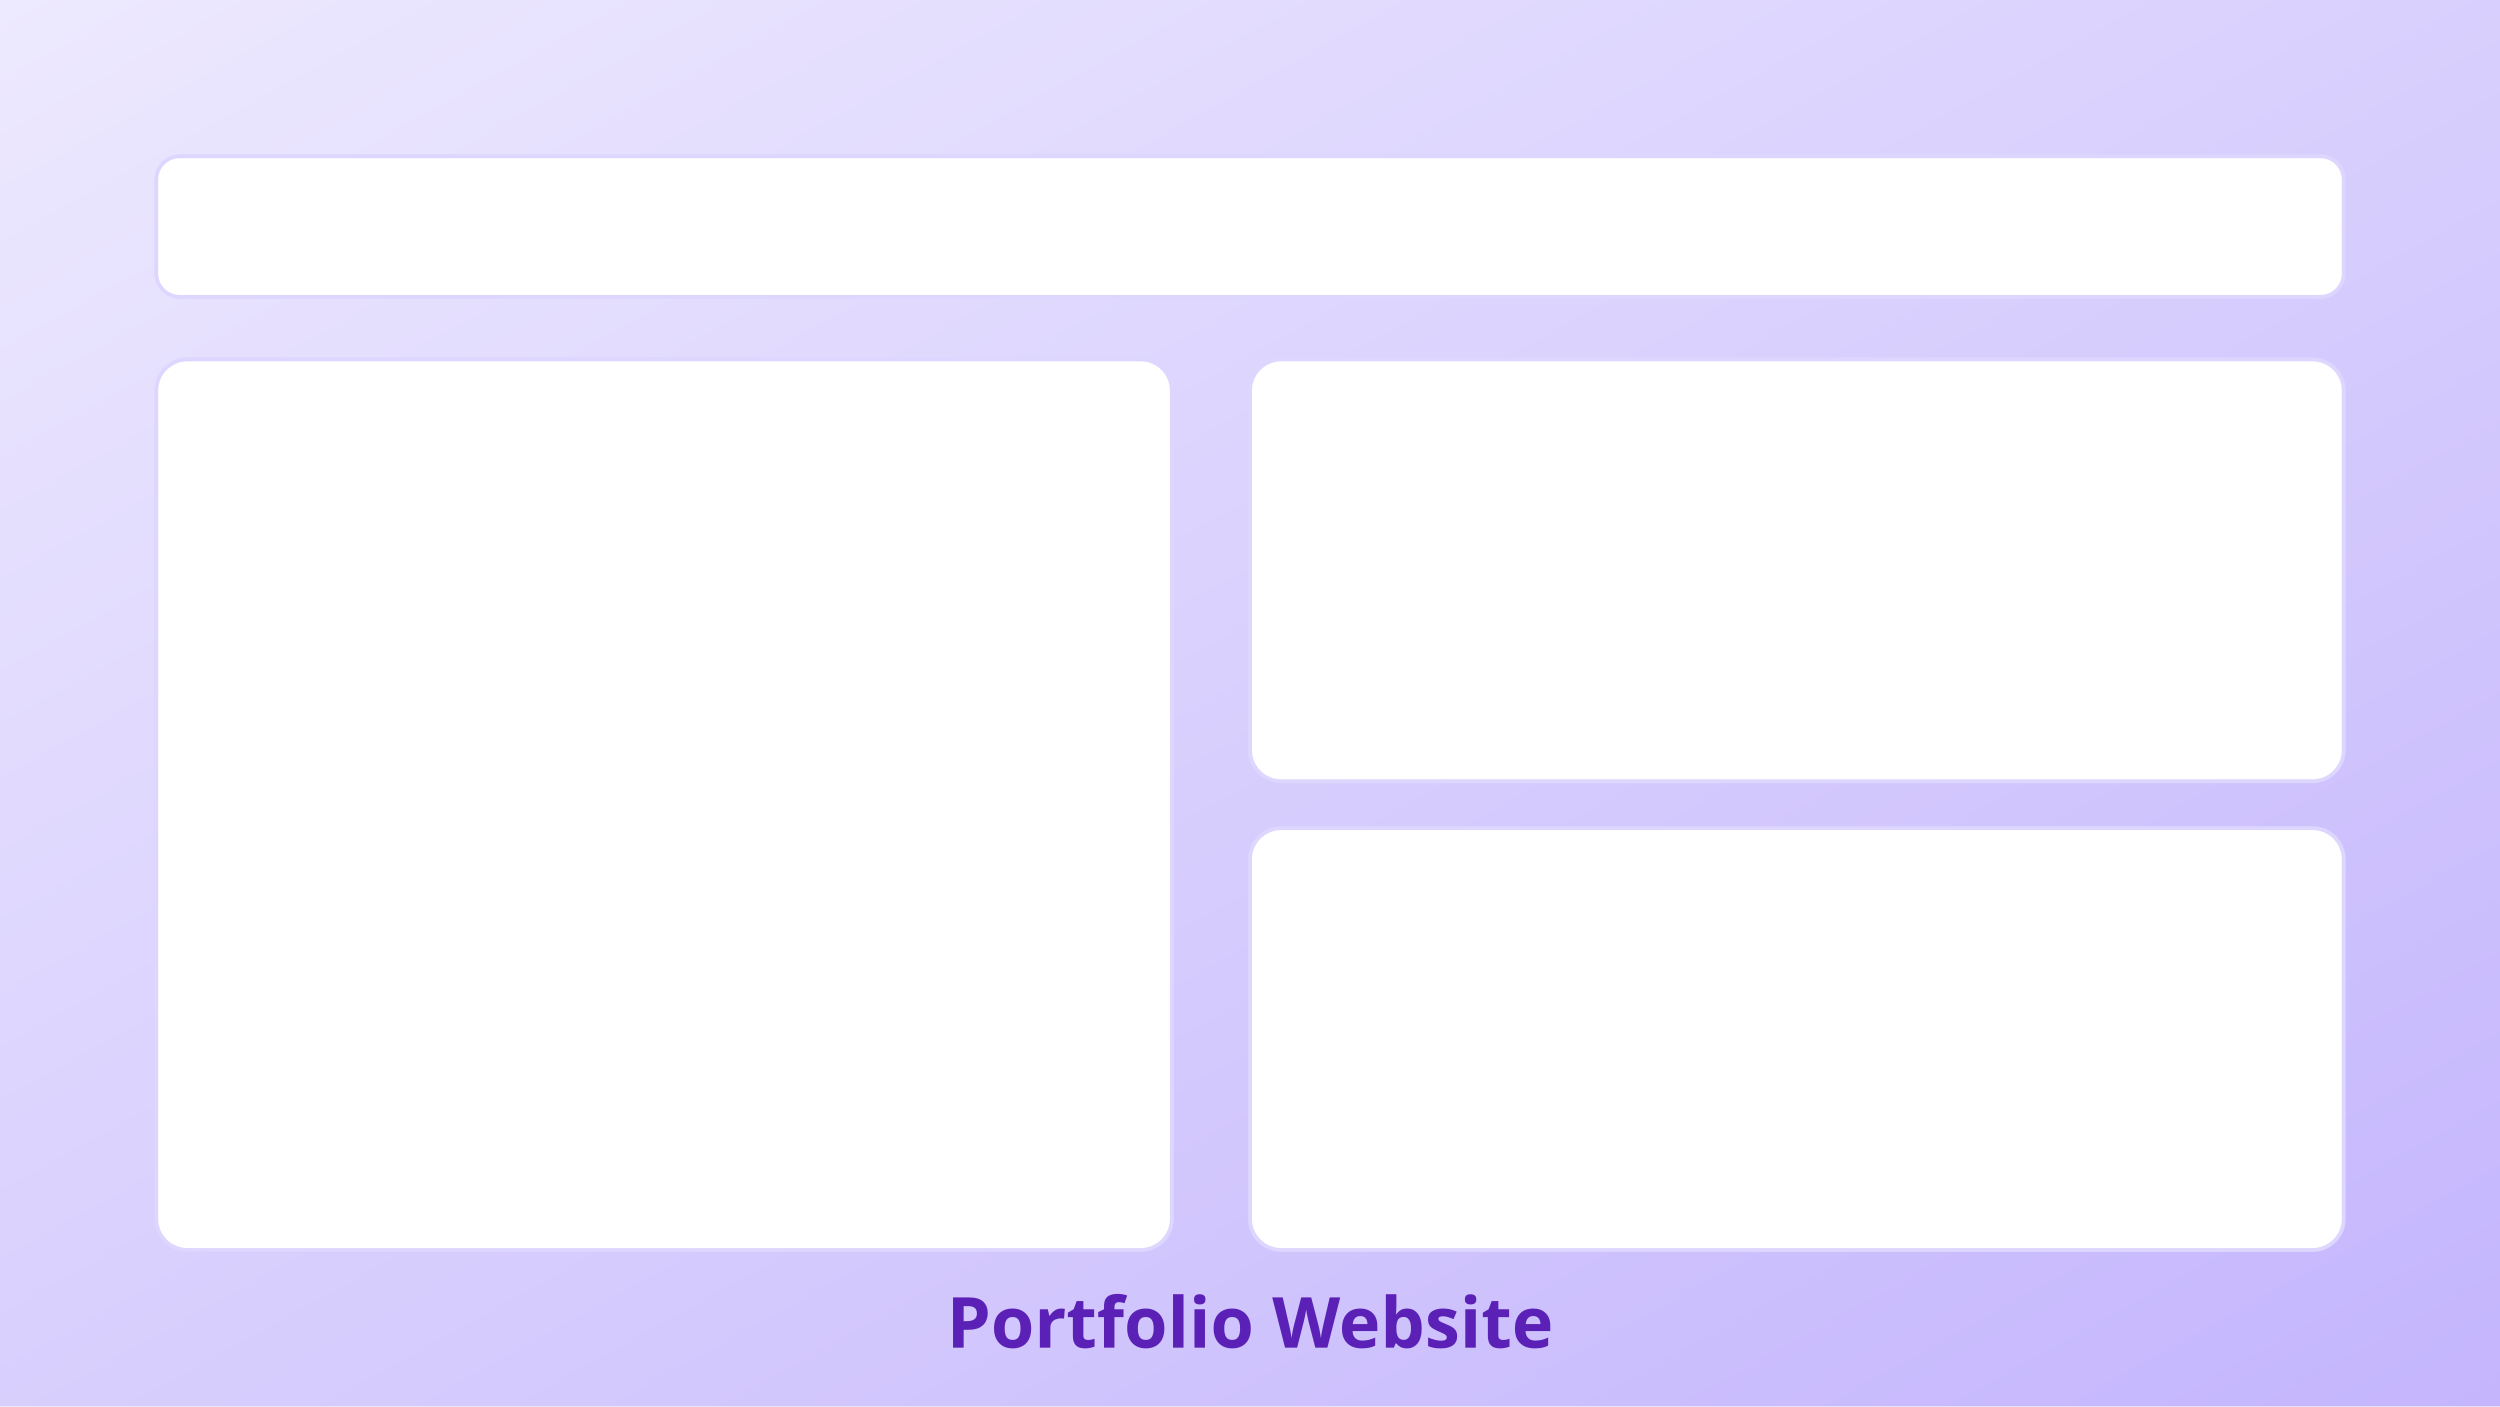
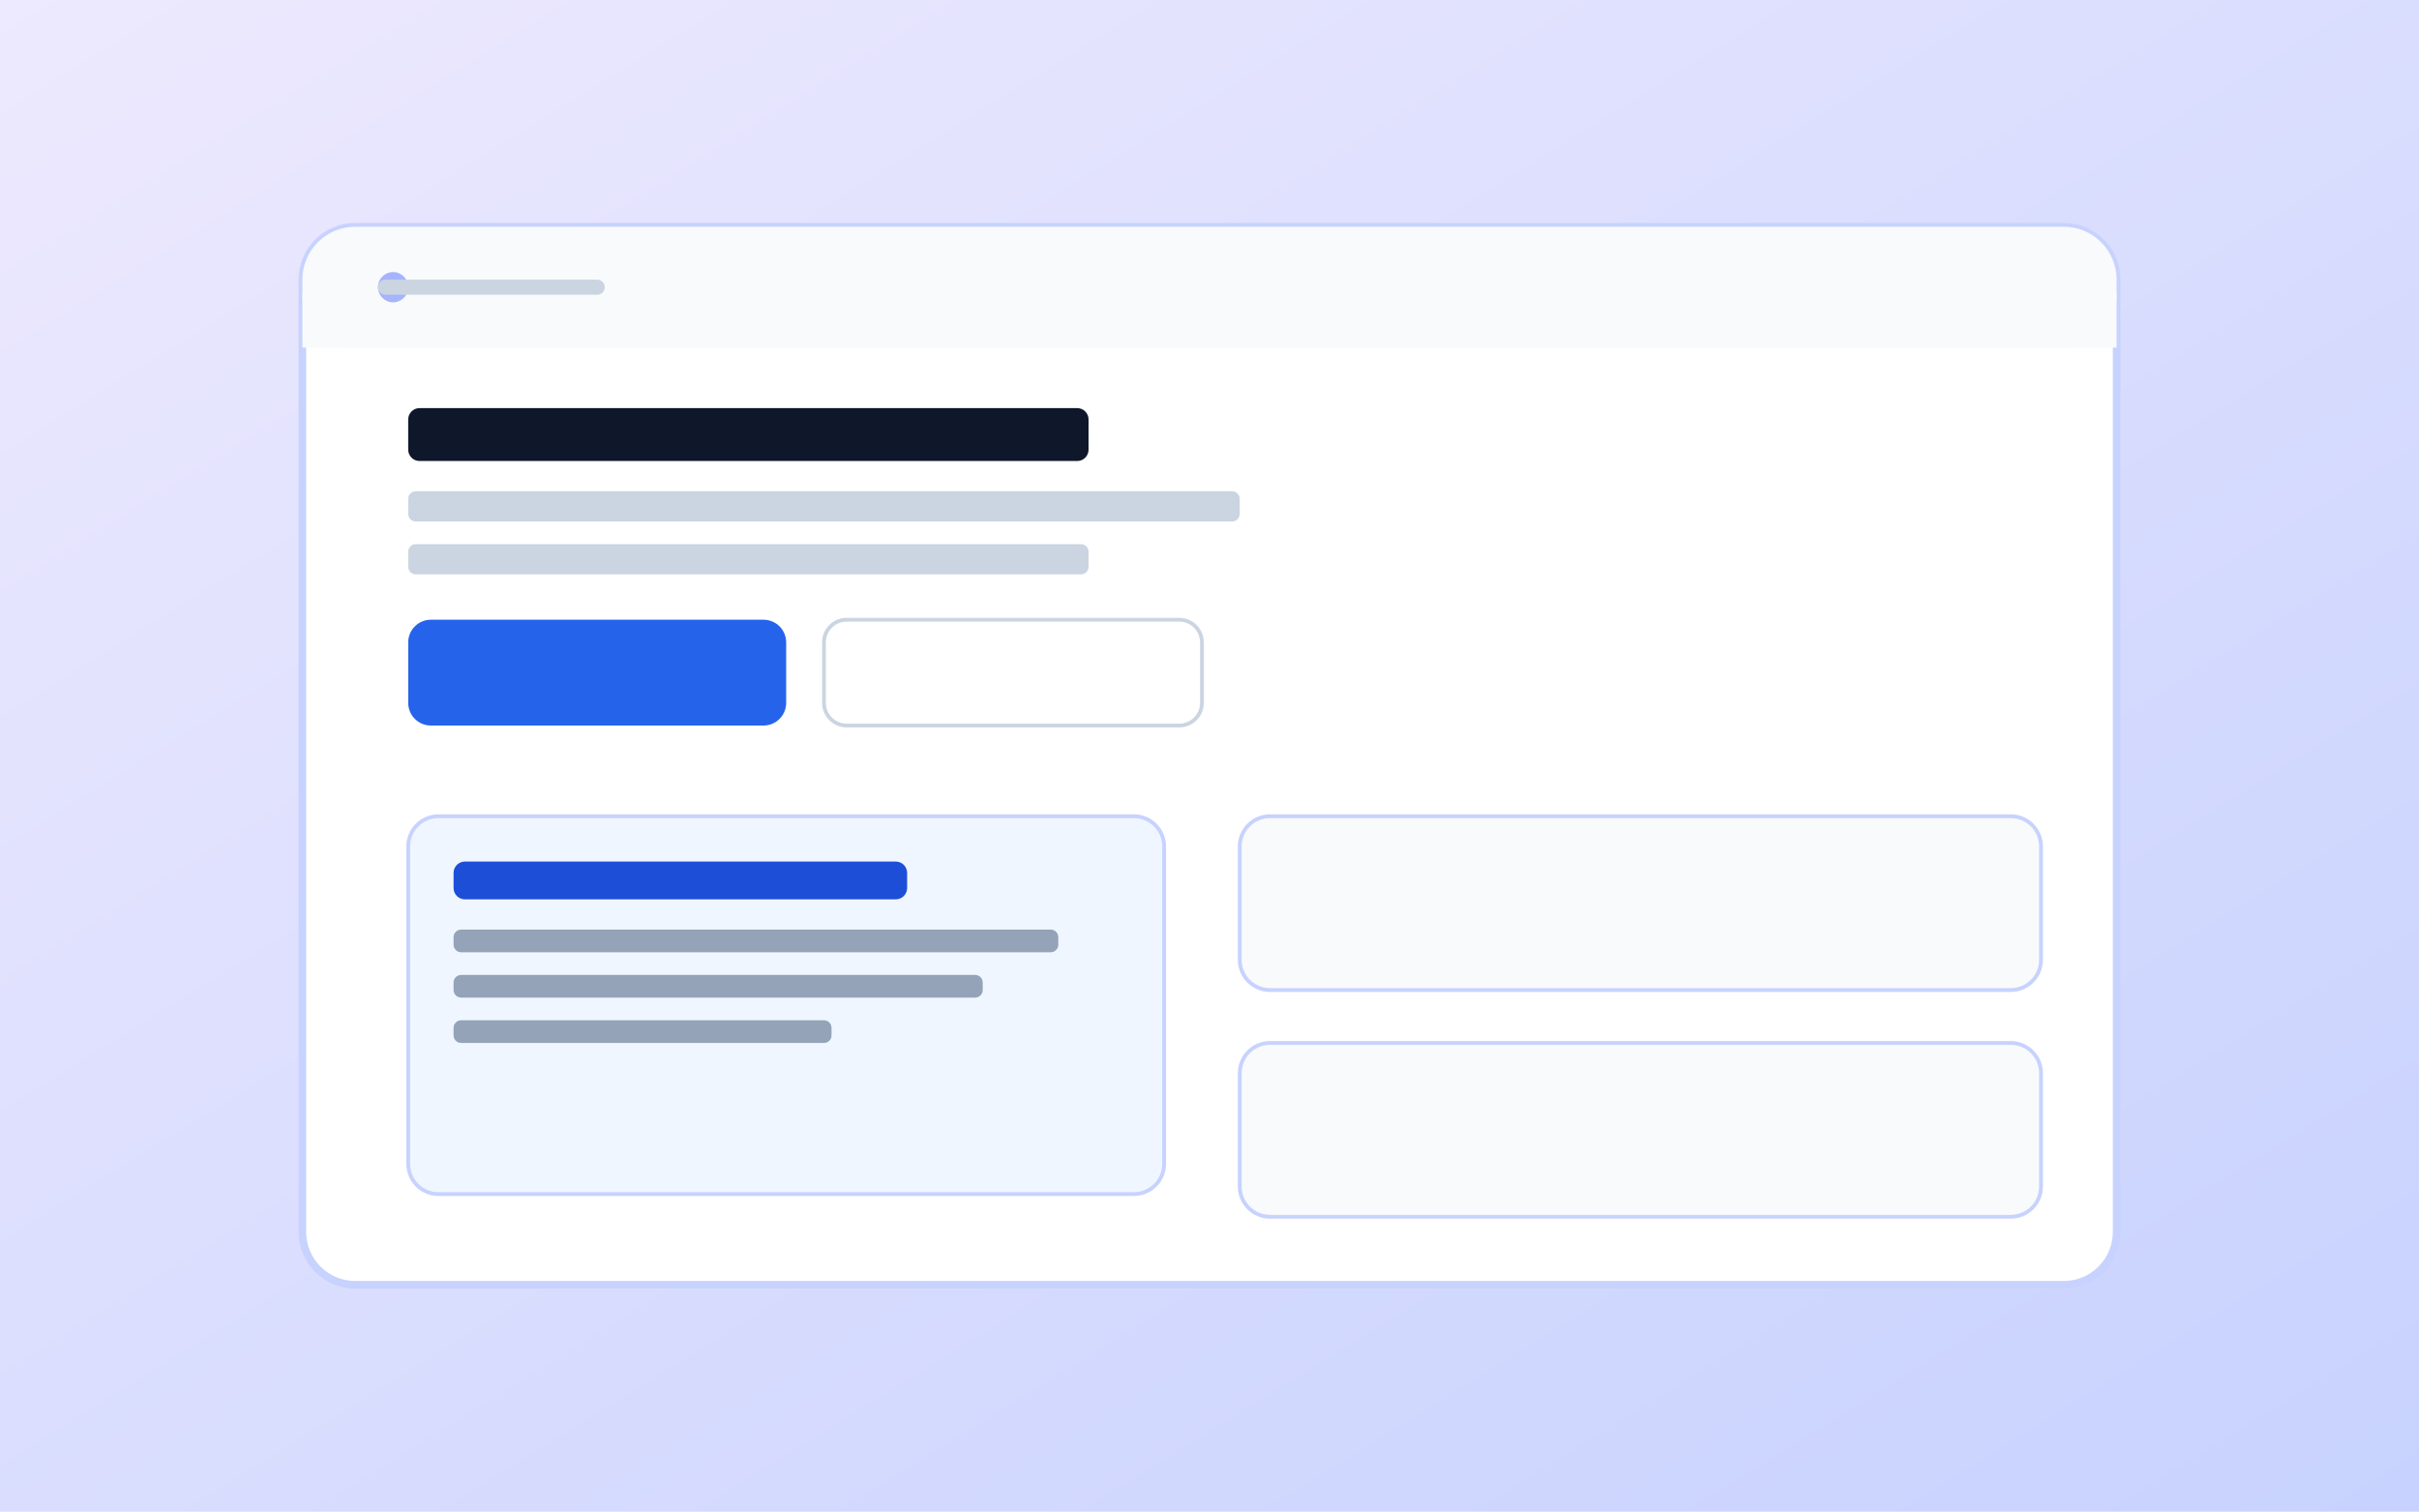
- <svg xmlns="http://www.w3.org/2000/svg" viewBox="0 0 640 360" width="640" height="360" aria-label="Portfolio website preview placeholder">
+ <svg xmlns="http://www.w3.org/2000/svg" viewBox="0 0 640 400" width="640" height="400" aria-label="Portfolio website preview placeholder">
  <defs>
-     <linearGradient id="g3" x1="0" y1="0" x2="1" y2="1">
+     <linearGradient id="pf-bg" x1="0" y1="0" x2="1" y2="1">
      <stop offset="0" stop-color="#ede9fe" />
-       <stop offset="1" stop-color="#c4b5fd" />
+       <stop offset="1" stop-color="#c7d2fe" />
    </linearGradient>
  </defs>
-   <rect width="640" height="360" fill="url(#g3)" />
-   <rect x="40" y="40" width="560" height="36" rx="6" fill="#ffffff" stroke="#ddd6fe" />
-   <rect x="40" y="92" width="260" height="228" rx="8" fill="#ffffff" stroke="#ddd6fe" />
-   <rect x="320" y="92" width="280" height="108" rx="8" fill="#ffffff" stroke="#ddd6fe" />
-   <rect x="320" y="212" width="280" height="108" rx="8" fill="#ffffff" stroke="#ddd6fe" />
-   <text x="320" y="345" text-anchor="middle" font-family="system-ui, sans-serif" font-size="18" font-weight="600" fill="#5b21b6">Portfolio Website</text>
+   <rect width="640" height="400" fill="url(#pf-bg)" />
+   <rect x="80" y="60" width="480" height="280" rx="14" fill="#ffffff" stroke="#c7d2fe" stroke-width="2" />
+   <rect x="80" y="60" width="480" height="32" rx="14" fill="#f8fafc" />
+   <rect x="80" y="78" width="480" height="14" fill="#f8fafc" />
+   <circle cx="104" cy="76" r="4" fill="#a5b4fc" />
+   <rect x="100" y="74" width="60" height="4" rx="2" fill="#cbd5e1" />
+   <rect x="108" y="108" width="180" height="14" rx="3" fill="#0f172a" />
+   <rect x="108" y="130" width="220" height="8" rx="2" fill="#cbd5e1" />
+   <rect x="108" y="144" width="180" height="8" rx="2" fill="#cbd5e1" />
+   <rect x="108" y="164" width="100" height="28" rx="6" fill="#2563eb" />
+   <rect x="218" y="164" width="100" height="28" rx="6" fill="#ffffff" stroke="#cbd5e1" />
+   <rect x="108" y="216" width="200" height="100" rx="8" fill="#eff6ff" stroke="#c7d2fe" />
+   <rect x="120" y="228" width="120" height="10" rx="3" fill="#1d4ed8" />
+   <rect x="120" y="246" width="160" height="6" rx="2" fill="#94a3b8" />
+   <rect x="120" y="258" width="140" height="6" rx="2" fill="#94a3b8" />
+   <rect x="120" y="270" width="100" height="6" rx="2" fill="#94a3b8" />
+   <rect x="328" y="216" width="212" height="46" rx="8" fill="#f8fafc" stroke="#c7d2fe" />
+   <rect x="328" y="276" width="212" height="46" rx="8" fill="#f8fafc" stroke="#c7d2fe" />
</svg>
